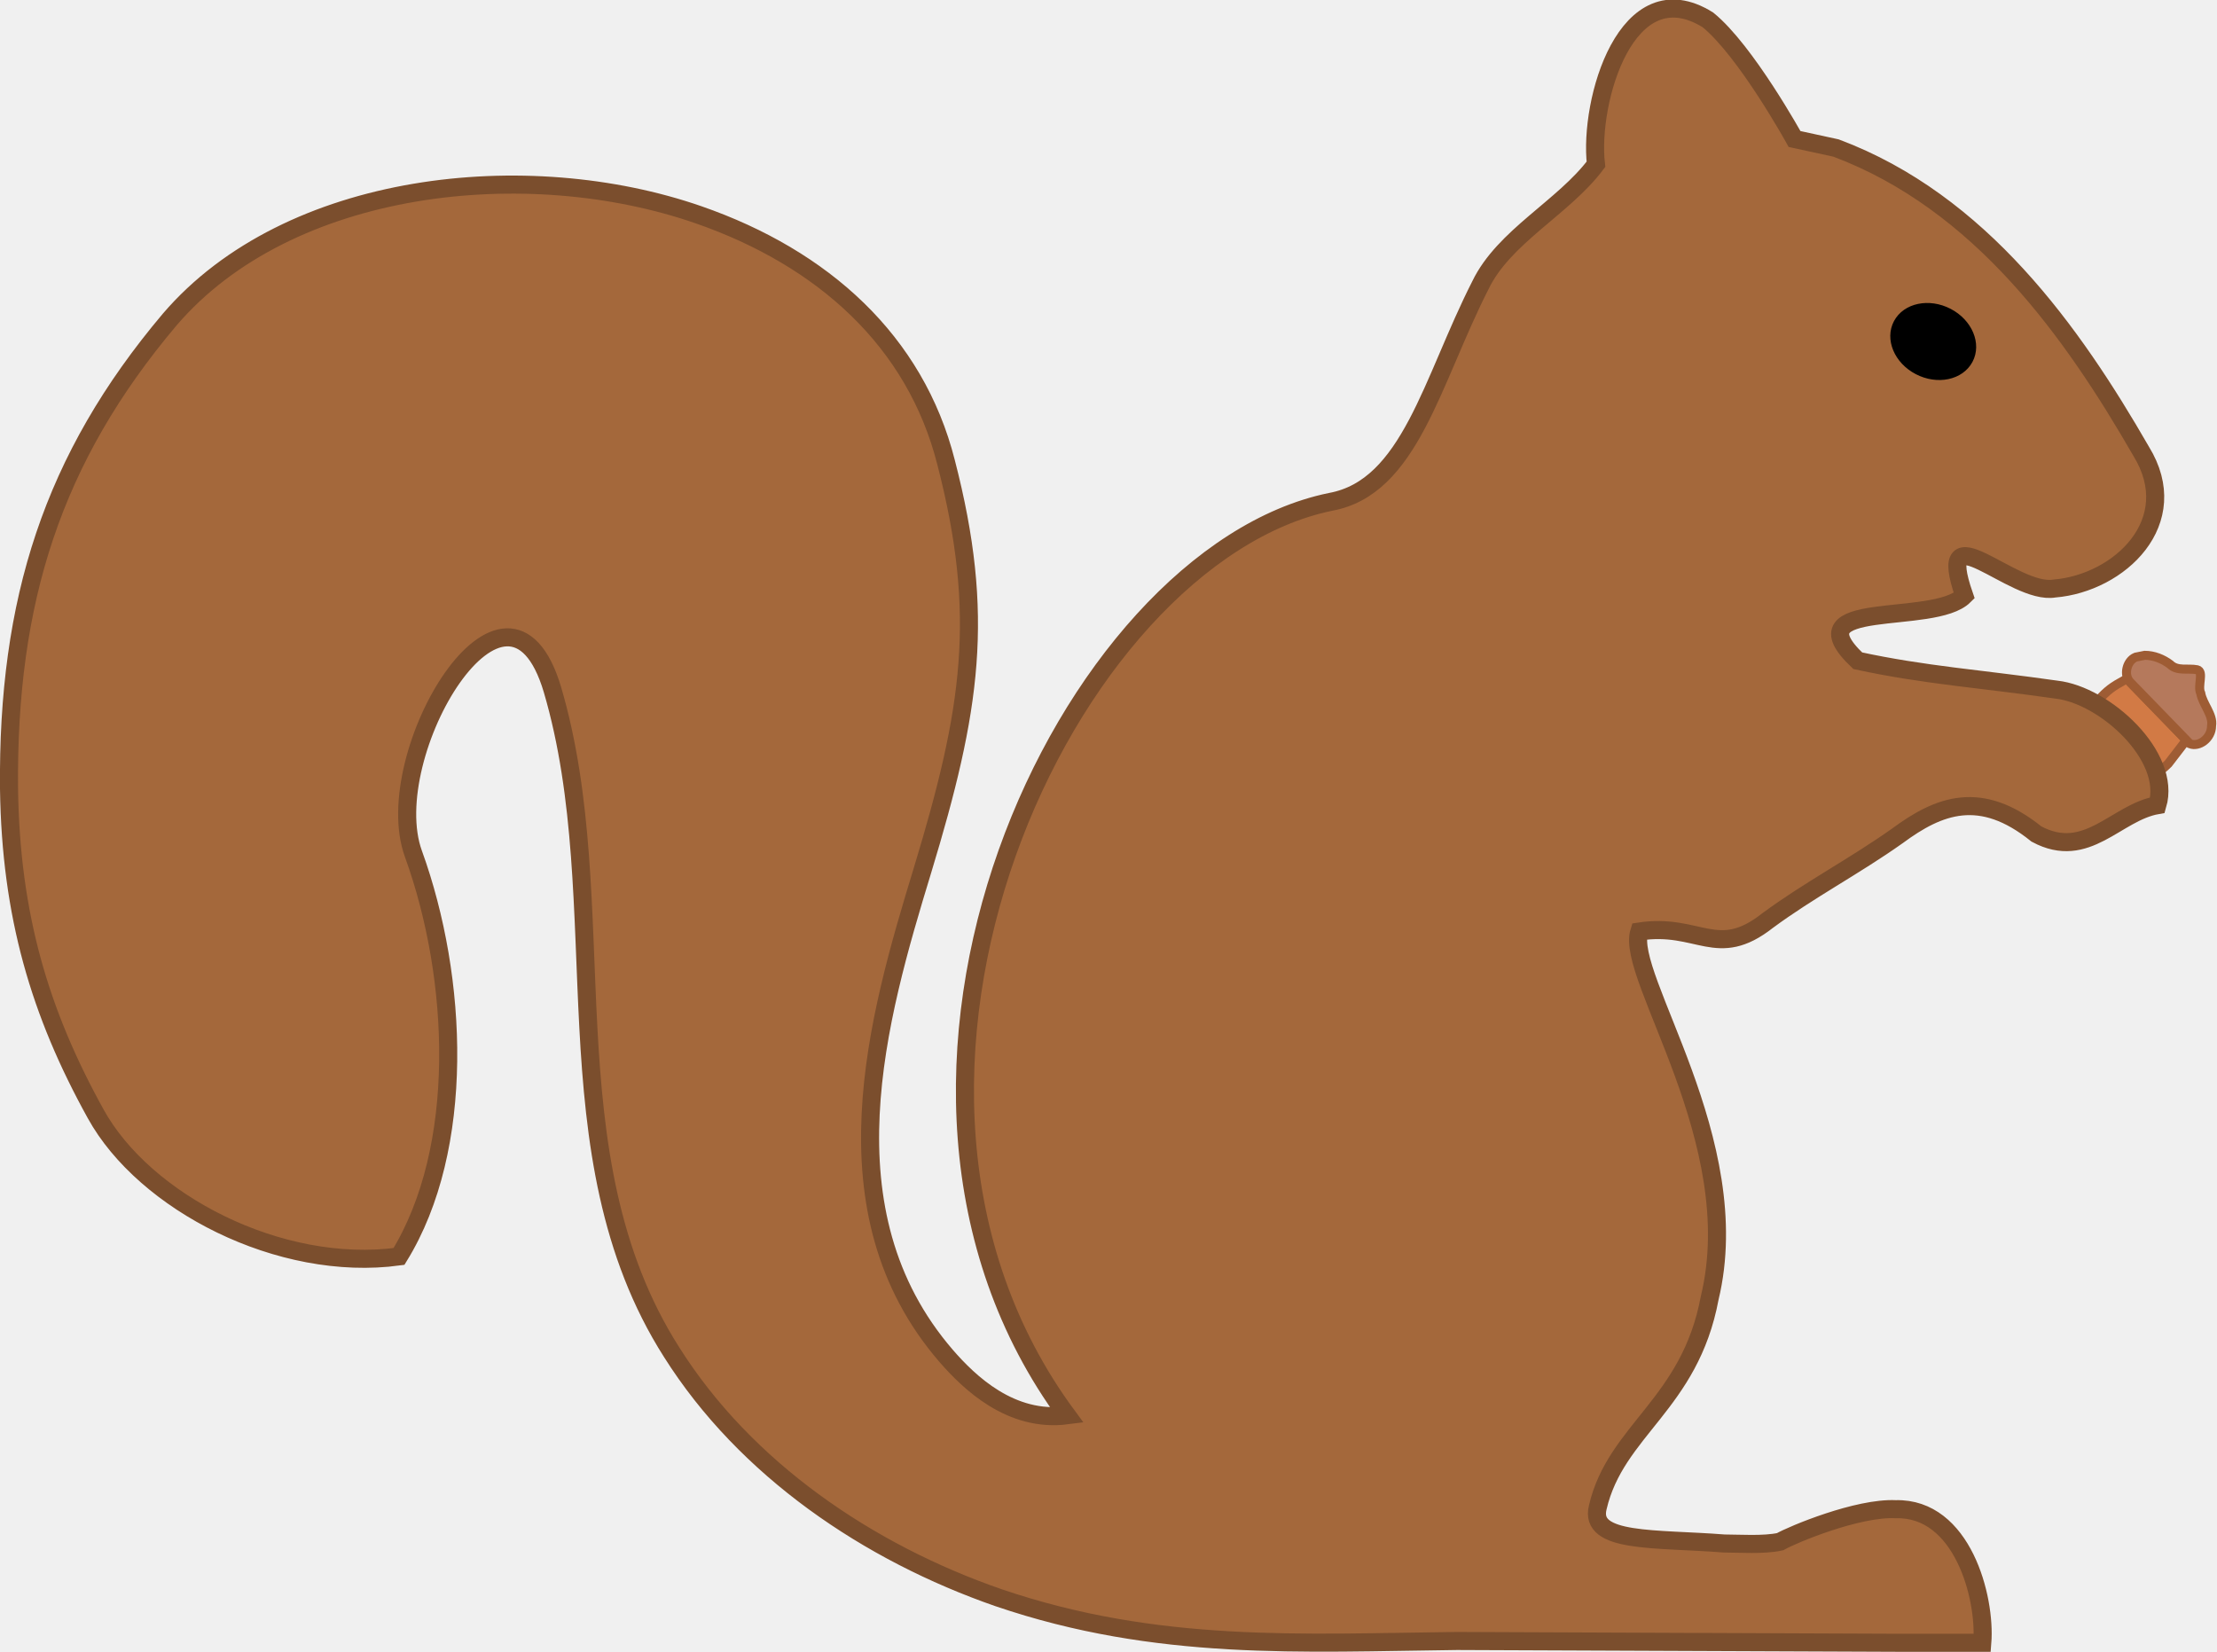
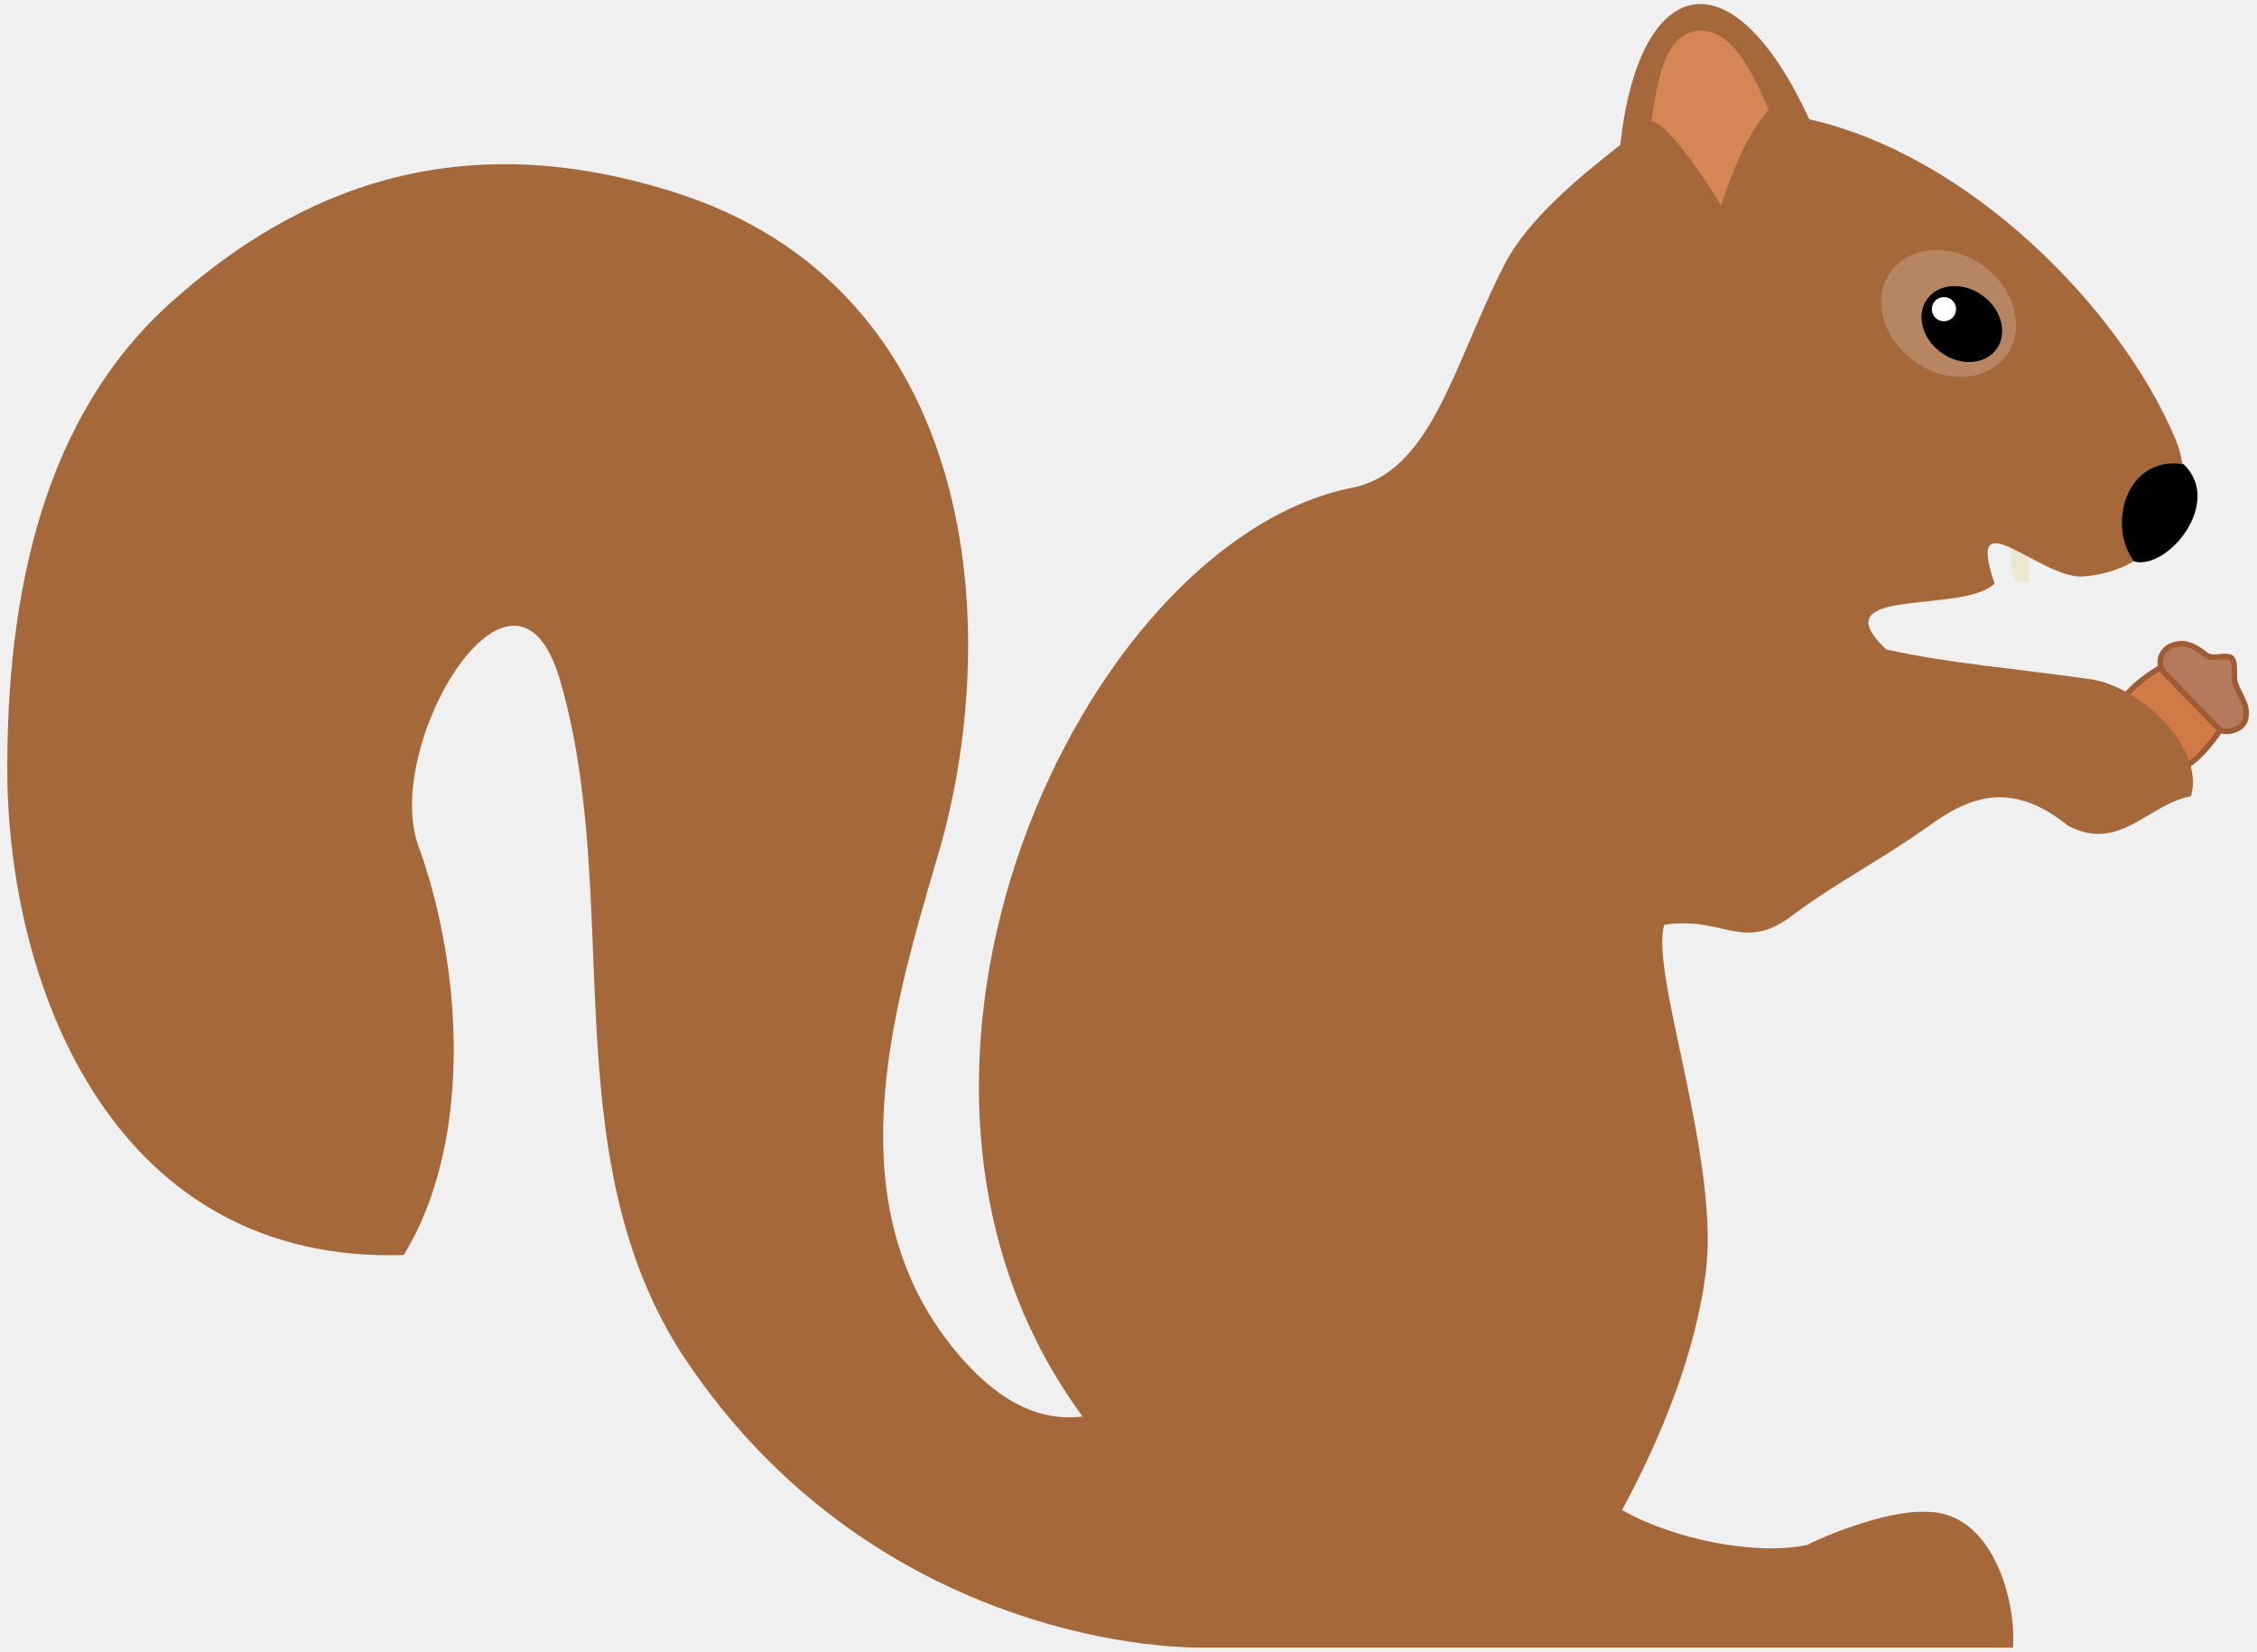
- <svg xmlns="http://www.w3.org/2000/svg" width="1228" height="915" version="1">
-   <path fill="#d27a45" stroke="#9e5c34" stroke-width="5" d="M1211 410l-33-34c-9 5-10 6-16 12-5 5-11 15-13 21-1 5-2 10 0 15-4 15 1 15 13 13 7 2 16 0 23-3 6-3 11-6 16-11l10-13z" />
-   <path fill="#b5795c" stroke="#9e5c34" stroke-width="5" d="M1188 363l-5 1c-5 2-7 10-3 14l33 34c5 2 12-3 12-10 1-6-5-12-6-18-2-4 2-12-2-13-5-1-11 1-15-3-4-3-9-5-14-5z" />
-   <path fill="#a4683b" stroke="#7b4e2d" stroke-width="10" d="M737 278c44-8 56-67 83-120 13-27 46-43 64-67-4-35 17-108 62-80 21 17 48 66 48 66l23 5c80 30 131 102 169 168 24 39-12 73-48 76-23 4-67-45-50 4-17 17-96 1-59 36 37 8 68 10 110 16 27 3 64 37 56 64-23 4-39 31-67 16-31-25-54-16-77 1-24 17-49 30-72 47-28 22-38 1-71 6-8 25 60 116 39 203-11 59-52 73-62 116-5 20 32 17 70 20 8 0 22 1 31-1 7-4 43-19 64-18 37-1 50 49 48 74h-46l-245-1c-86 1-166 6-254-24-72-25-140-71-181-136-70-110-31-248-66-367-25-84-97 36-77 91 25 69 29 163-8 223-66 9-141-30-168-79C22 561 6 507 5 437 4 333 29 254 94 177c66-77 198-91 293-58 69 24 120 70 137 137 22 85 14 137-13 226-25 82-56 189 13 269 13 15 36 37 67 33-137-186 0-476 146-506z" />
-   <g transform="translate(-36 -30)">
-     <ellipse cx="1080" cy="-316" stroke="#000" stroke-width="3" rx="23" ry="19" transform="matrix(.8873 .46119 -.47004 .88264 0 0)" />
+ <svg xmlns="http://www.w3.org/2000/svg" width="1230" height="900" version="1">
+   <g stroke="#9e5c34" stroke-width="5">
+     <path d="M1210 398l-33-34c-13 8-23 17-29 33-1 5-2 10 0 15-4 15 1 15 13 13 7 2 16 0 23-3 12-6 18-13 26-24z" fill="#d27a45" stroke-width="3" />
+     <path d="M1187 351c-9 1-12 10-8 15l31 32c5 2 14-1 14-8 1-6-4-12-6-18-1-4 1-13-3-14-5-1-10 2-14-2-4-3-9-6-14-5z" fill="#b5795c" stroke-width="3" />
+     <path d="M1097 278s-4 38 3 39 6-2 6-2l1-30z" fill="#ede6d2" stroke="none" />
  </g>
+   <path d="M736 266c44-8 56-67 83-120 13-27 45-52 64-67 10-92 60-107 103-14 88 20 169 103 199 173 17 39-12 73-48 76-23 4-67-45-50 4-17 17-96 1-59 36 37 8 68 10 110 16 27 3 64 37 56 64-23 4-39 31-67 16-31-25-54-16-77 1-24 17-49 30-72 47-28 22-38 1-71 6-8 25 29 124 23 186-5 46-25 94-46 133 28 16 73 25 101 19 7-4 43-19 64-18 37-1 50 49 48 74H656c-59 0-197-26-285-161-70-110-31-248-66-367-25-84-97 36-77 91 25 69 29 163-8 223C64 689 6 542 4 425 3 321 25 226 93 165c69-62 156-97 272-61 170 52 183 242 145 366-24 82-56 189 13 269 13 15 36 37 67 33-137-186 0-476 146-506z" fill="#a4683b" />
+   <path d="M1190 253c22 21-9 58-27 53-15-20-4-58 27-53z" />
+   <g transform="translate(-5 -10)">
+     <g transform="matrix(.79901 .60132 -.60927 .79296 19 -212)">
+       <ellipse cx="1070.4" cy="-316.3" rx="38.9" ry="32.1" fill="#fffffe" fill-opacity=".2" />
+       <ellipse cx="1079.6" cy="-316" rx="23.3" ry="19.2" />
+     </g>
+     <circle cx="1064.4" cy="178.5" r="6.6" fill="#fff" />
+   </g>
+   <path d="M900 66c3-19 6-46 24-49 19-3 31 22 40 43 0 0-13 11-26 52-29-47-38-46-38-46z" fill="#d68655" />
</svg>
